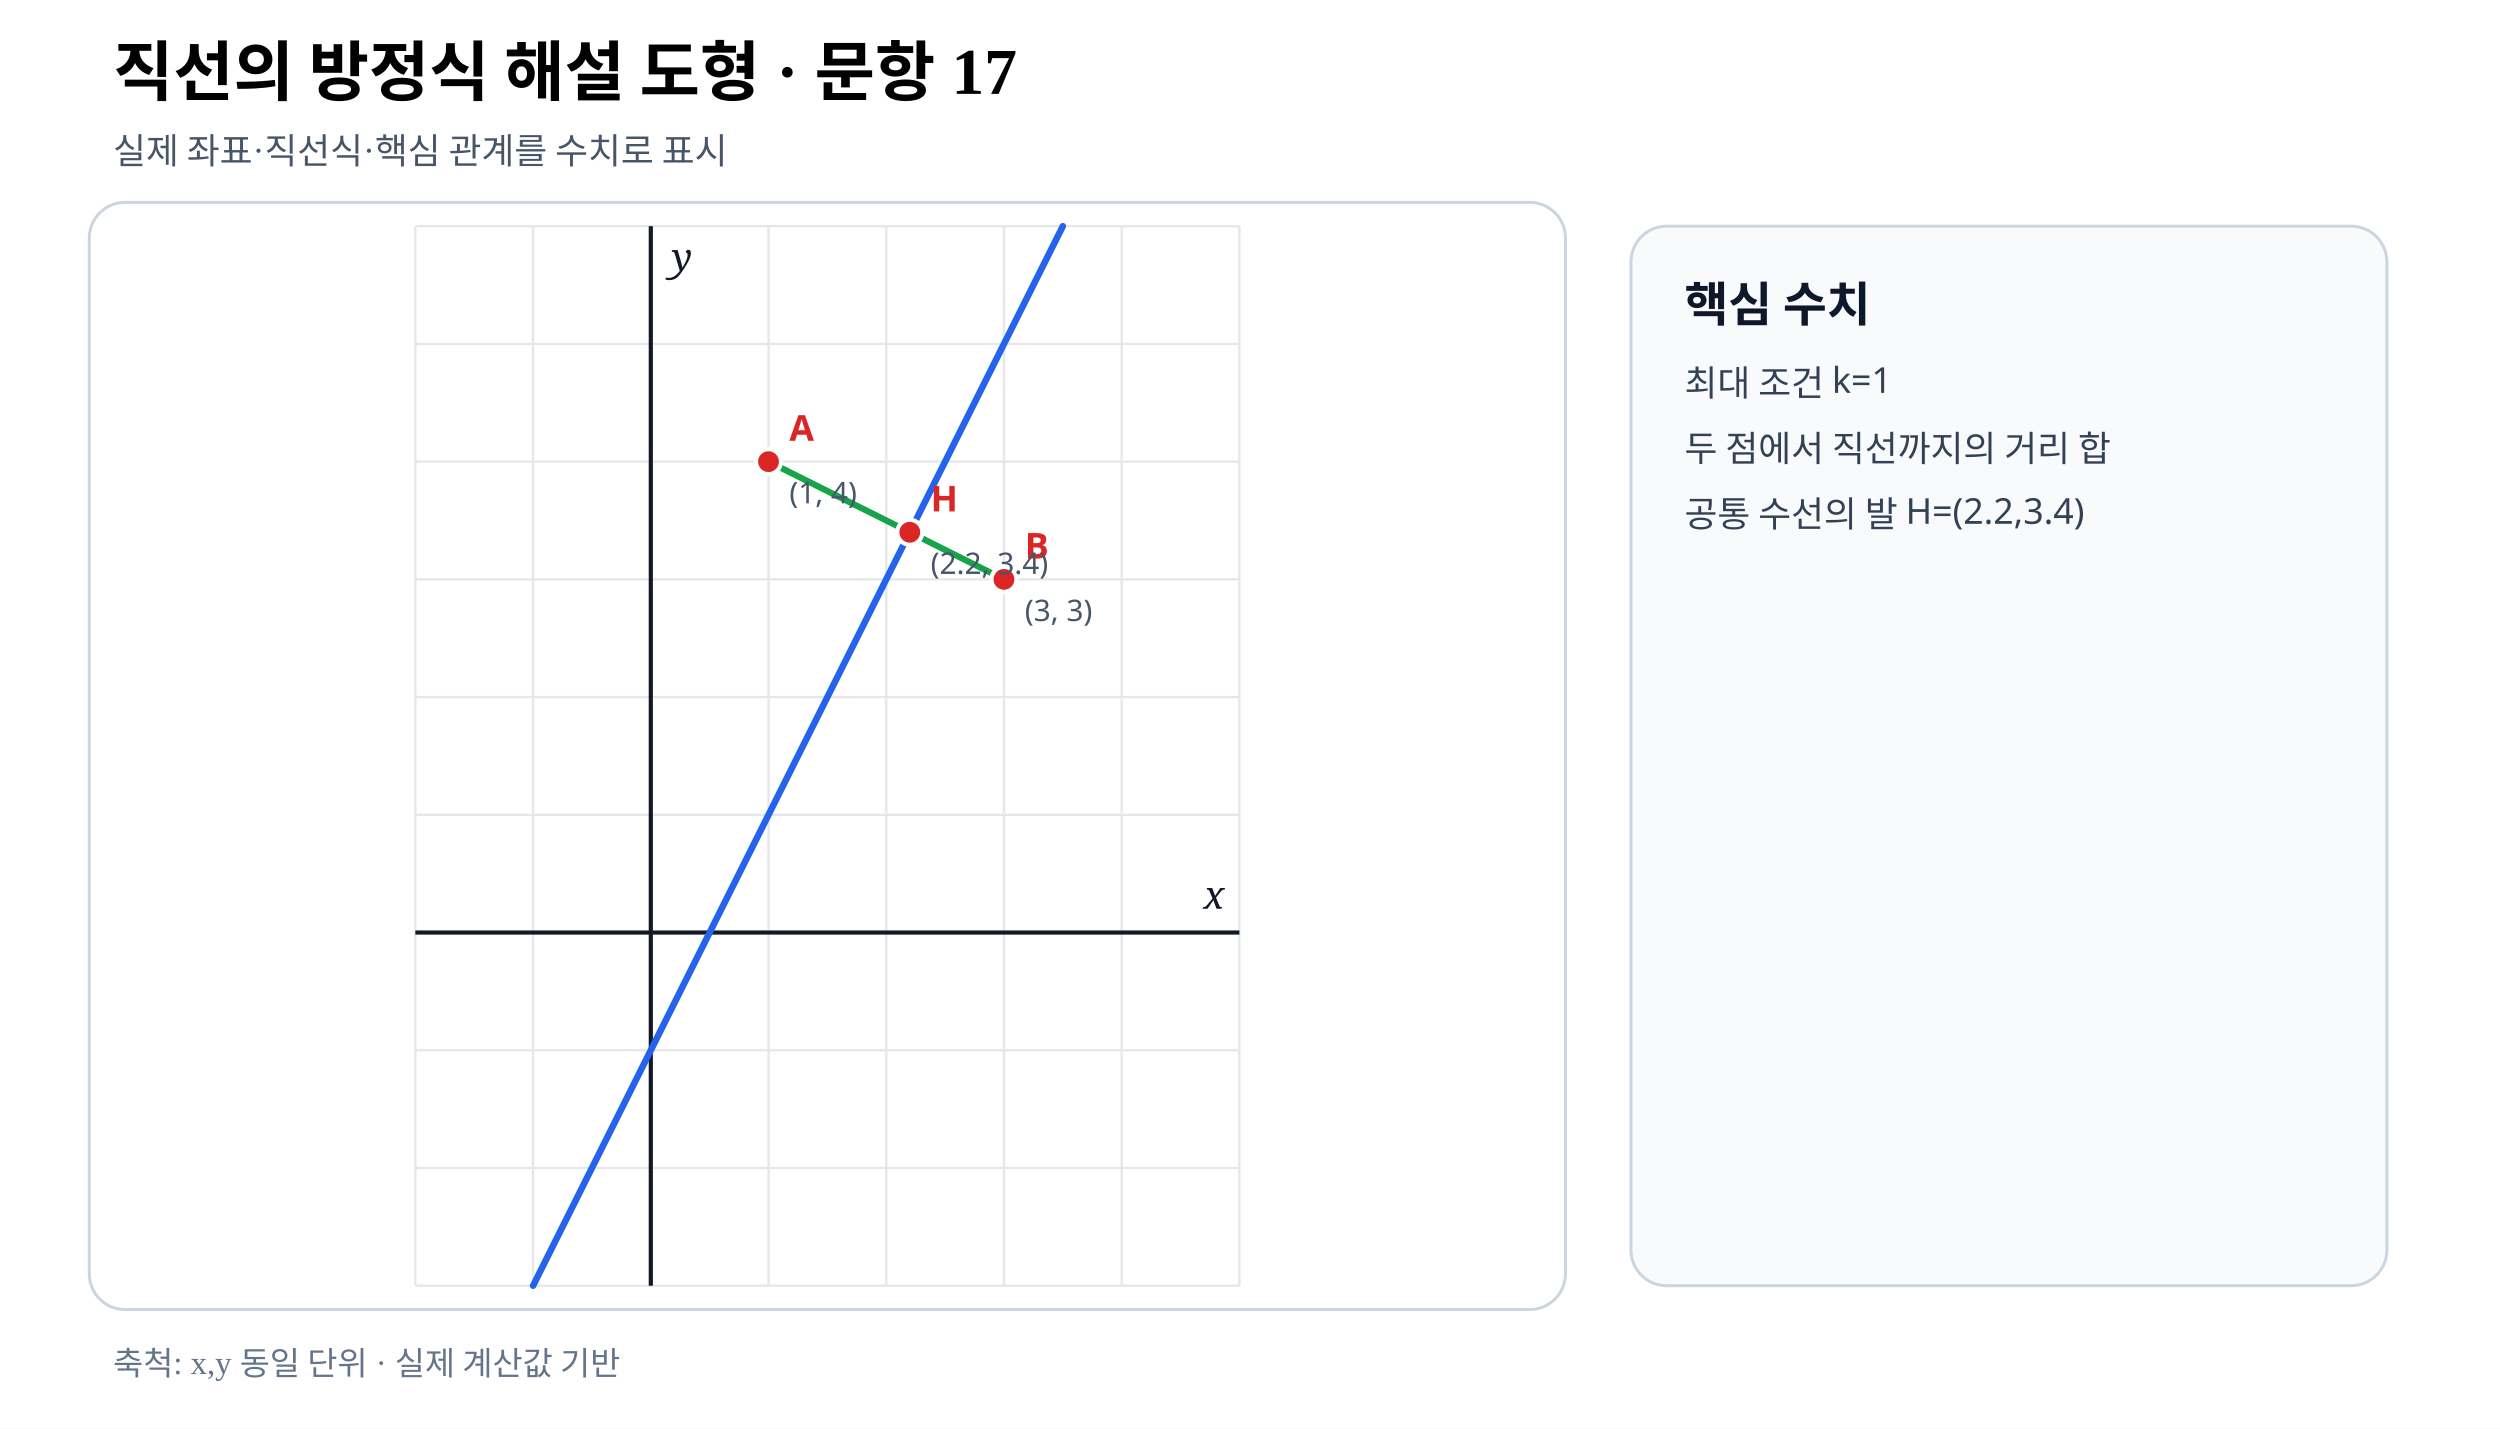
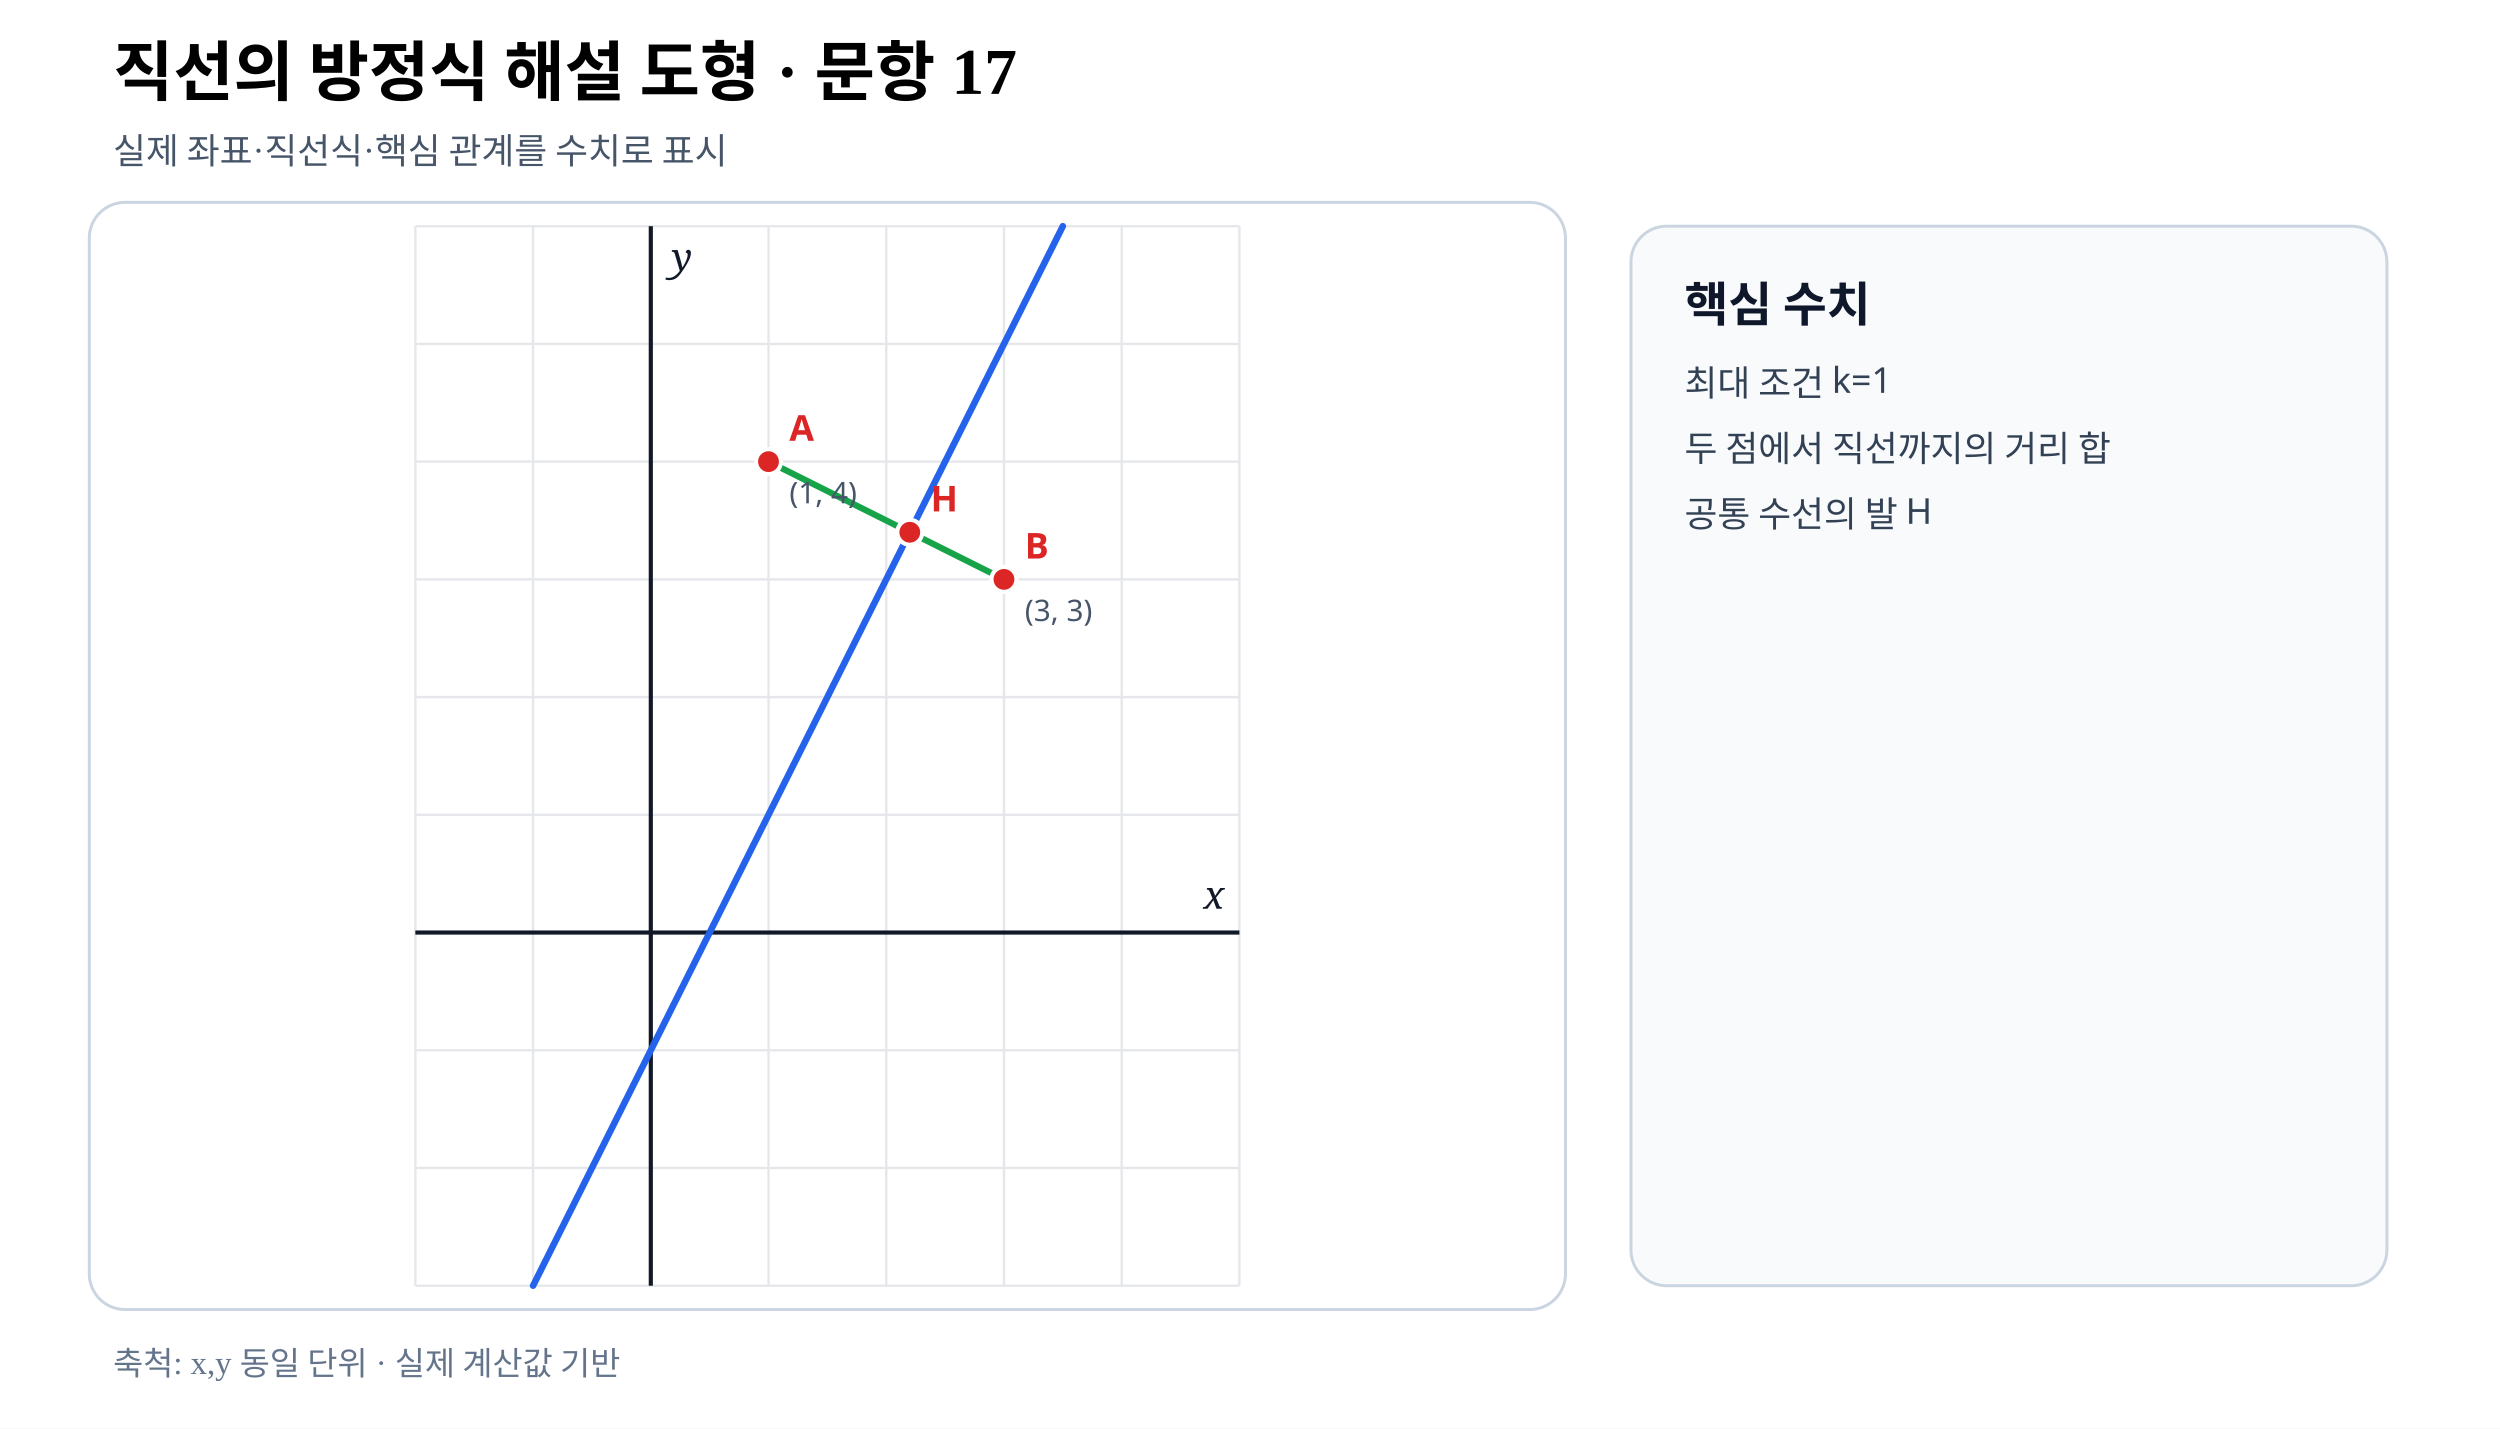
<svg xmlns="http://www.w3.org/2000/svg" viewBox="0 0 840 480" width="840" height="480" preserveAspectRatio="xMidYMid meet" role="img" aria-labelledby="title desc" data-fact-hash="02b84e8f01000a125e47548bc6bc5d840fe861897328bd27d9e009a5d42fad3b" data-scale-policy="EQUAL_SCALE_REQUIRED" data-axis-scale-mode="EQUAL_UNIT" data-geometry-style-version="AP_GEOMETRY_PRINT_V1_0_DRAFT" data-visual-provenance="independent-numeric-facts-current">
  <style>.axis{font:italic 13px serif;fill:#111827}.point{font:700 12px sans-serif}.coord{font:10px sans-serif;fill:#475569}.panel{font:700 16px sans-serif;fill:#0f172a}.note{font:12px sans-serif;fill:#334155}</style>
  <rect width="840" height="480" fill="#fff" />
  <text x="38" y="32" font-size="22" font-weight="700">직선의 방정식 해설 도형 · 문항 17</text>
  <text x="38" y="55" font-size="12" fill="#475569">실제 좌표·직선식·핵심 관계를 수치로 표시</text>
  <rect x="30" y="68" width="496" height="372" rx="12" fill="#fff" stroke="#cbd5e1" />
  <line x1="139.56" y1="76.00" x2="139.56" y2="432.00" stroke="#e5e7eb" stroke-width=".8" />
  <line x1="179.11" y1="76.00" x2="179.11" y2="432.00" stroke="#e5e7eb" stroke-width=".8" />
  <line x1="218.67" y1="76.00" x2="218.67" y2="432.00" stroke="#e5e7eb" stroke-width=".8" />
  <line x1="258.22" y1="76.00" x2="258.22" y2="432.00" stroke="#e5e7eb" stroke-width=".8" />
  <line x1="297.78" y1="76.00" x2="297.78" y2="432.00" stroke="#e5e7eb" stroke-width=".8" />
  <line x1="337.33" y1="76.00" x2="337.33" y2="432.00" stroke="#e5e7eb" stroke-width=".8" />
  <line x1="376.89" y1="76.00" x2="376.89" y2="432.00" stroke="#e5e7eb" stroke-width=".8" />
  <line x1="416.44" y1="76.00" x2="416.44" y2="432.00" stroke="#e5e7eb" stroke-width=".8" />
  <line x1="139.56" y1="432.00" x2="416.44" y2="432.00" stroke="#e5e7eb" stroke-width=".8" />
  <line x1="139.56" y1="392.44" x2="416.44" y2="392.44" stroke="#e5e7eb" stroke-width=".8" />
  <line x1="139.56" y1="352.89" x2="416.44" y2="352.89" stroke="#e5e7eb" stroke-width=".8" />
  <line x1="139.56" y1="313.33" x2="416.44" y2="313.33" stroke="#e5e7eb" stroke-width=".8" />
  <line x1="139.56" y1="273.78" x2="416.44" y2="273.78" stroke="#e5e7eb" stroke-width=".8" />
  <line x1="139.56" y1="234.22" x2="416.44" y2="234.22" stroke="#e5e7eb" stroke-width=".8" />
  <line x1="139.56" y1="194.67" x2="416.44" y2="194.67" stroke="#e5e7eb" stroke-width=".8" />
  <line x1="139.56" y1="155.11" x2="416.44" y2="155.11" stroke="#e5e7eb" stroke-width=".8" />
  <line x1="139.56" y1="115.56" x2="416.44" y2="115.56" stroke="#e5e7eb" stroke-width=".8" />
  <line x1="139.56" y1="76.00" x2="416.44" y2="76.00" stroke="#e5e7eb" stroke-width=".8" />
  <line data-geometry="axis-y" x1="218.67" y1="76.00" x2="218.67" y2="432.00" stroke="#111827" stroke-width="1.4" />
  <text x="225.67" y="91.00" class="axis">y</text>
  <line data-geometry="axis-x" x1="139.56" y1="313.33" x2="416.44" y2="313.33" stroke="#111827" stroke-width="1.4" />
  <text x="411.44" y="305.33" text-anchor="end" class="axis">x</text>
  <line data-geometry="line" data-a="2" data-b="-1" data-c="-1" data-model-x1="-1" data-model-y1="-3" data-model-x2="3.5" data-model-y2="6" data-equation="2x−y−1=0" x1="179.11" y1="432.00" x2="357.11" y2="76.00" stroke="#2563eb" stroke-width="2.2" stroke-linecap="round" />
  <line data-geometry="segment" data-model-x1="1" data-model-y1="4" data-model-x2="2.2" data-model-y2="3.4" x1="258.22" y1="155.11" x2="305.69" y2="178.84" stroke="#16a34a" stroke-width="2.1" />
  <line data-geometry="segment" data-model-x1="3" data-model-y1="3" data-model-x2="2.2" data-model-y2="3.4" x1="337.33" y1="194.67" x2="305.69" y2="178.84" stroke="#16a34a" stroke-width="2.1" />
  <g data-point-label="A" data-point-x="1" data-point-y="4">
    <circle cx="258.22" cy="155.11" r="4.2" fill="#dc2626" stroke="#fff" stroke-width="1.4" />
    <text x="265.22" y="148.11" class="point" fill="#dc2626">A</text>
    <text x="265.22" y="169.11" class="coord">(1, 4)</text>
  </g>
  <g data-point-label="B" data-point-x="3" data-point-y="3">
    <circle cx="337.33" cy="194.67" r="4.2" fill="#dc2626" stroke="#fff" stroke-width="1.4" />
    <text x="344.33" y="187.67" class="point" fill="#dc2626">B</text>
    <text x="344.33" y="208.67" class="coord">(3, 3)</text>
  </g>
  <g data-point-label="H" data-point-x="2.2" data-point-y="3.4">
    <circle cx="305.69" cy="178.84" r="4.2" fill="#dc2626" stroke="#fff" stroke-width="1.4" />
    <text x="312.69" y="171.84" class="point" fill="#dc2626">H</text>
-     <text x="312.69" y="192.84" class="coord">(2.2, 3.4)</text>
  </g>
  <rect x="548" y="76" width="254" height="356" rx="12" fill="#f8fafc" stroke="#cbd5e1" />
  <text x="566" y="108" class="panel">핵심 수치</text>
  <text x="566" y="133" class="note">최대 조건 k=1</text>
  <text x="566" y="155" class="note">두 점에서 직선까지의 거리 합</text>
-   <text x="566" y="177" class="note">공통 수선의 발 H=(2.2,3.4)</text>
+   <text x="566" y="177" class="note">공통 수선의 발 H</text>
  <text x="38" y="462" font-size="11" fill="#64748b">축척: x,y 동일 단위 · 실제 계산값 기반</text>
</svg>
